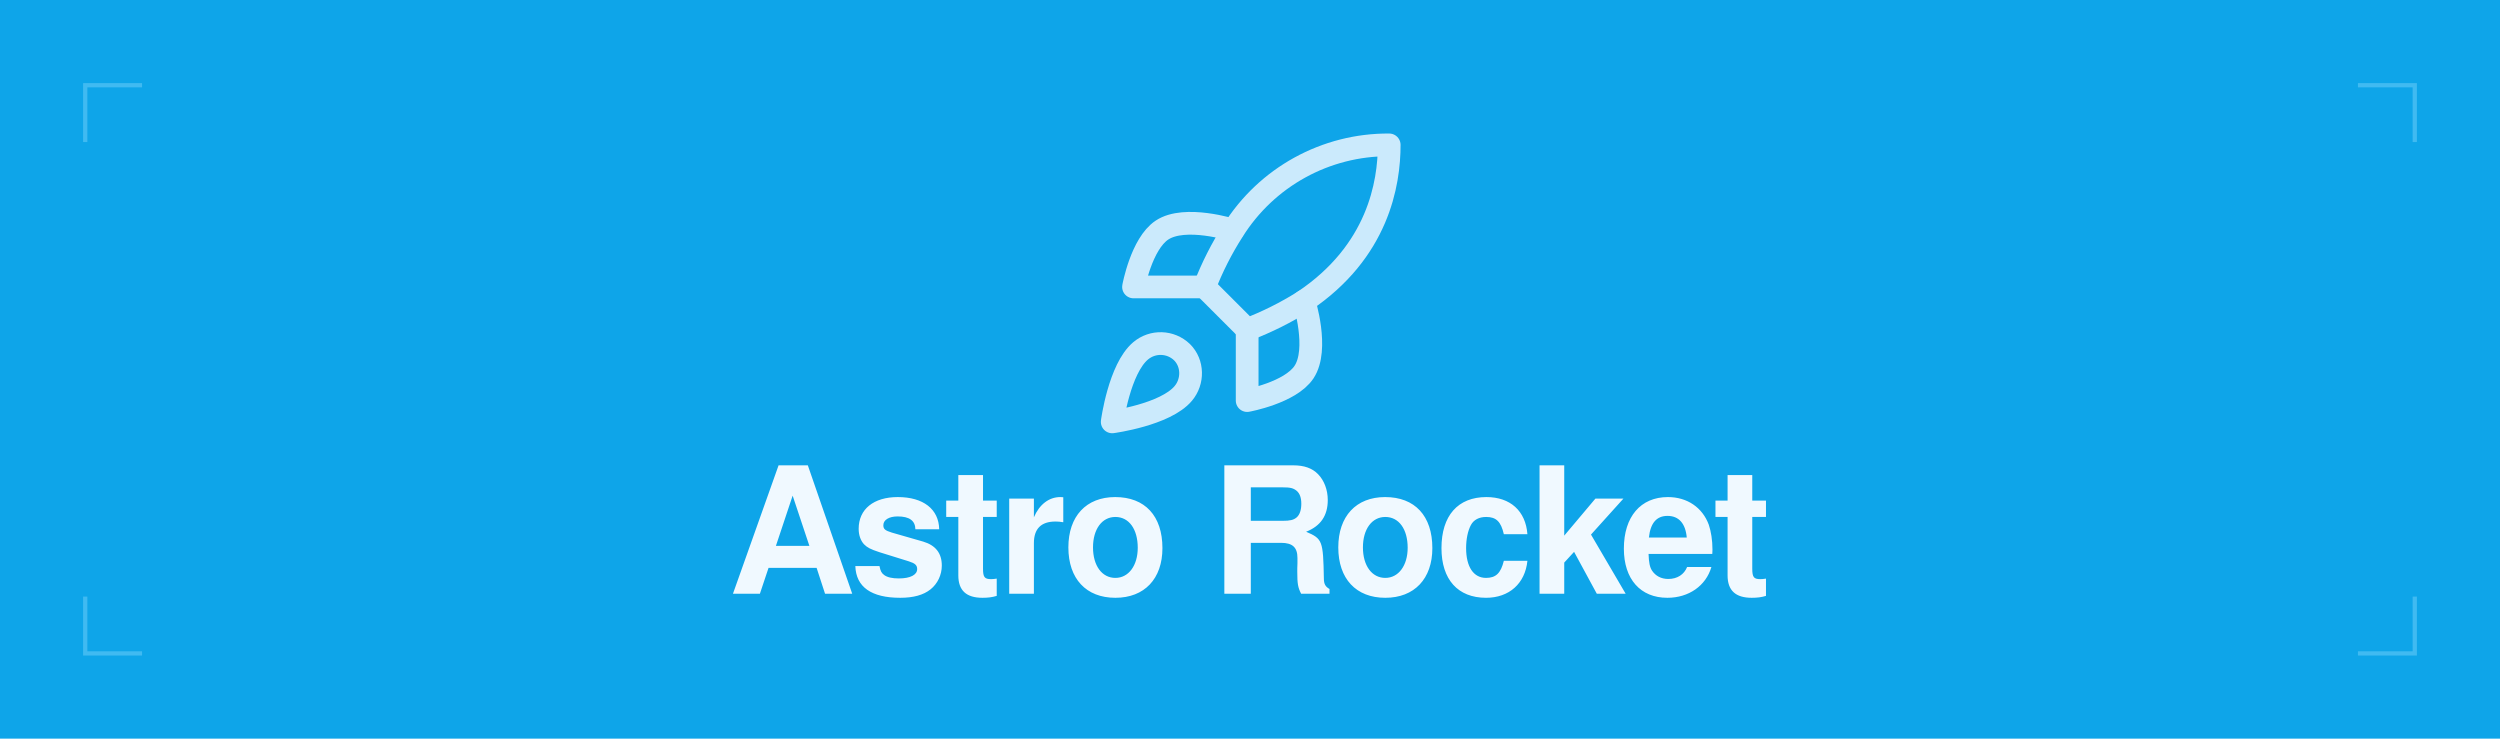
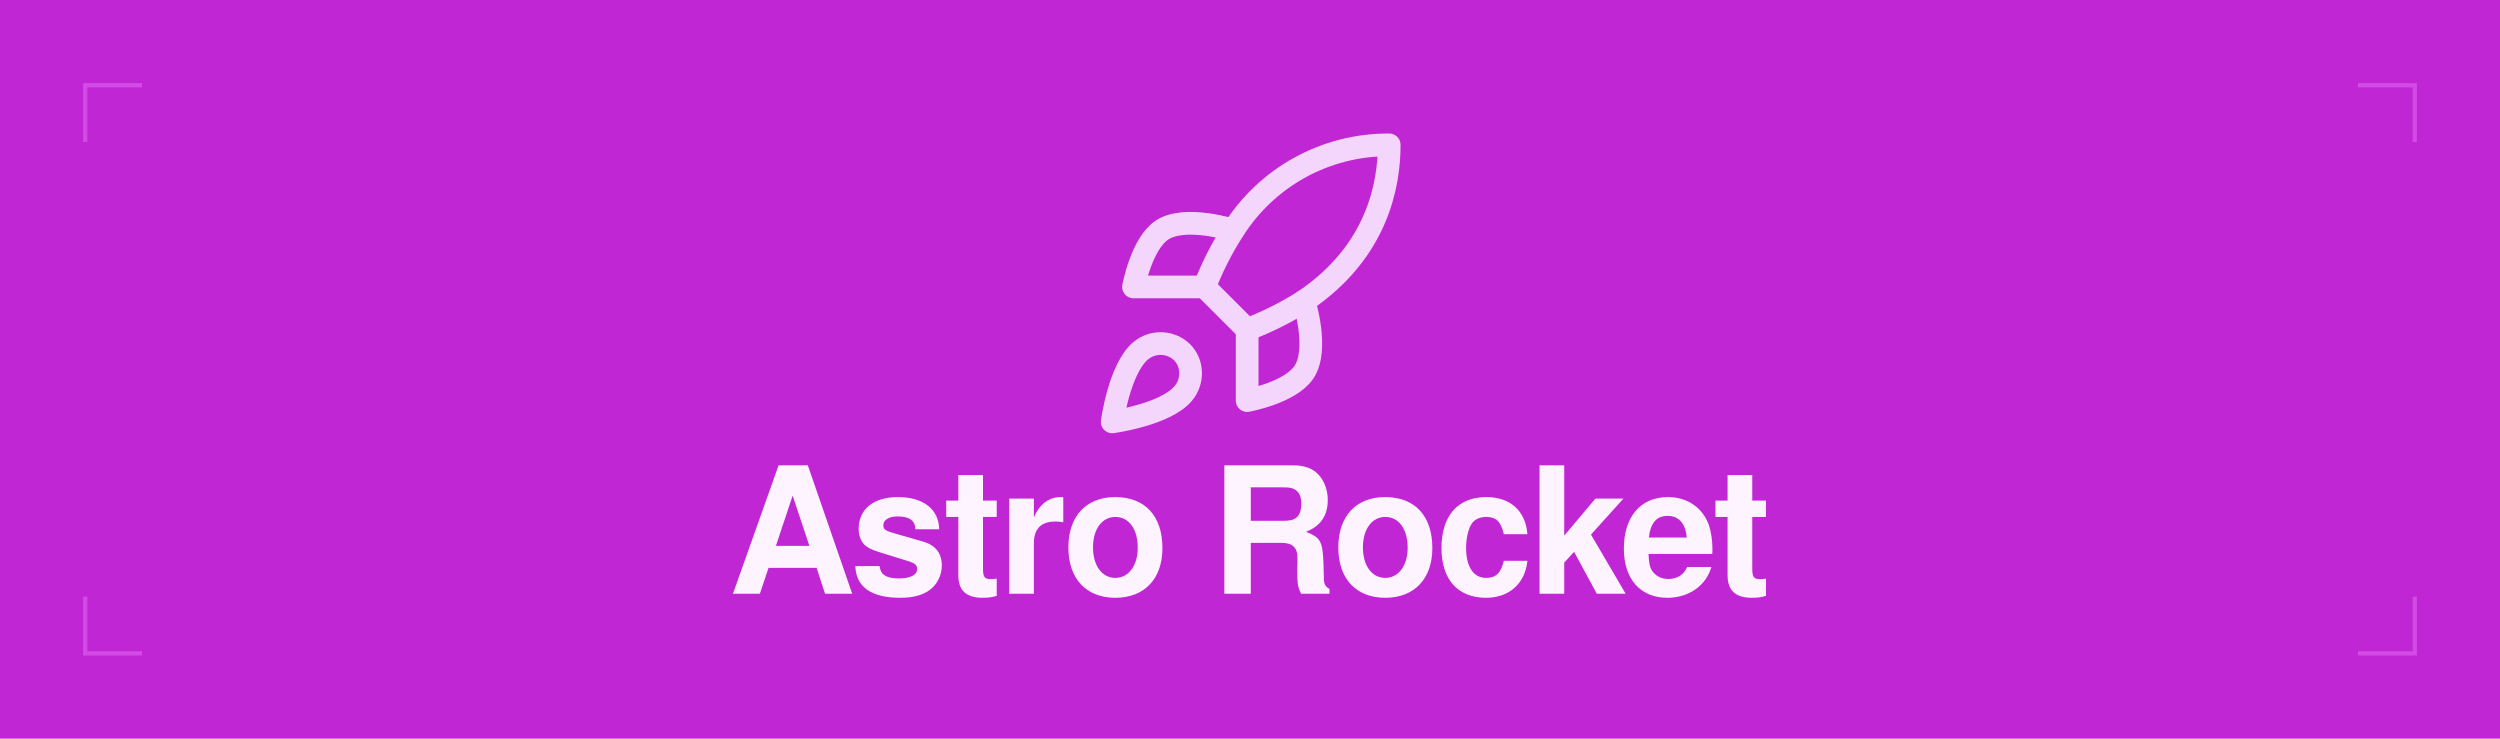
<svg xmlns="http://www.w3.org/2000/svg" width="880" height="260" viewBox="0 0 880 260" fill="none">
-   <rect width="880" height="260" fill="#0ea5e9" />
-   <g transform="translate(379, 41) scale(5)" stroke="#e0f2fe" stroke-width="1.6" stroke-linecap="round" stroke-linejoin="round" fill="none" opacity="0.9">
+   <rect width="880" height="260" fill="#c026d3" />
+   <g transform="translate(379, 41) scale(5)" stroke="#fae8ff" stroke-width="1.6" stroke-linecap="round" stroke-linejoin="round" fill="none" opacity="0.9">
    <path d="M4.5 16.5c-1.5 1.26-2 5-2 5s3.74-.5 5-2c.71-.84.7-2.13-.09-2.91a2.18 2.18 0 0 0-2.91-.09z" />
    <path d="m12 15-3-3a22 22 0 0 1 2-3.95A12.88 12.88 0 0 1 22 2c0 2.72-.78 7.5-6 11a22.35 22.35 0 0 1-4 2z" />
    <path d="M9 12H4s.55-3.03 2-4c1.62-1.08 5 0 5 0" />
    <path d="M12 15v5s3.03-.55 4-2c1.08-1.62 0-5 0-5" />
  </g>
-   <text x="440" y="209" text-anchor="middle" font-family="system-ui, -apple-system, 'Segoe UI', Helvetica, Arial, sans-serif" font-weight="800" font-size="62" letter-spacing="-1.5" fill="#f0f9ff">Astro Rocket</text>
-   <path d="M 30 50 L 30 30 L 50 30" stroke="#7dd3fc" stroke-width="1.5" fill="none" stroke-opacity="0.45" />
-   <path d="M 830 30 L 850 30 L 850 50" stroke="#7dd3fc" stroke-width="1.5" fill="none" stroke-opacity="0.45" />
-   <path d="M 30 210 L 30 230 L 50 230" stroke="#7dd3fc" stroke-width="1.5" fill="none" stroke-opacity="0.45" />
-   <path d="M 830 230 L 850 230 L 850 210" stroke="#7dd3fc" stroke-width="1.5" fill="none" stroke-opacity="0.45" />
+   <text x="440" y="209" text-anchor="middle" font-family="system-ui, -apple-system, 'Segoe UI', Helvetica, Arial, sans-serif" font-weight="800" font-size="62" letter-spacing="-1.5" fill="#fdf4ff">Astro Rocket</text>
+   <path d="M 30 50 L 30 30 L 50 30" stroke="#e879f9" stroke-width="1.5" fill="none" stroke-opacity="0.45" />
+   <path d="M 830 30 L 850 30 L 850 50" stroke="#e879f9" stroke-width="1.5" fill="none" stroke-opacity="0.45" />
+   <path d="M 30 210 L 30 230 L 50 230" stroke="#e879f9" stroke-width="1.5" fill="none" stroke-opacity="0.45" />
+   <path d="M 830 230 L 850 230 L 850 210" stroke="#e879f9" stroke-width="1.5" fill="none" stroke-opacity="0.45" />
</svg>
